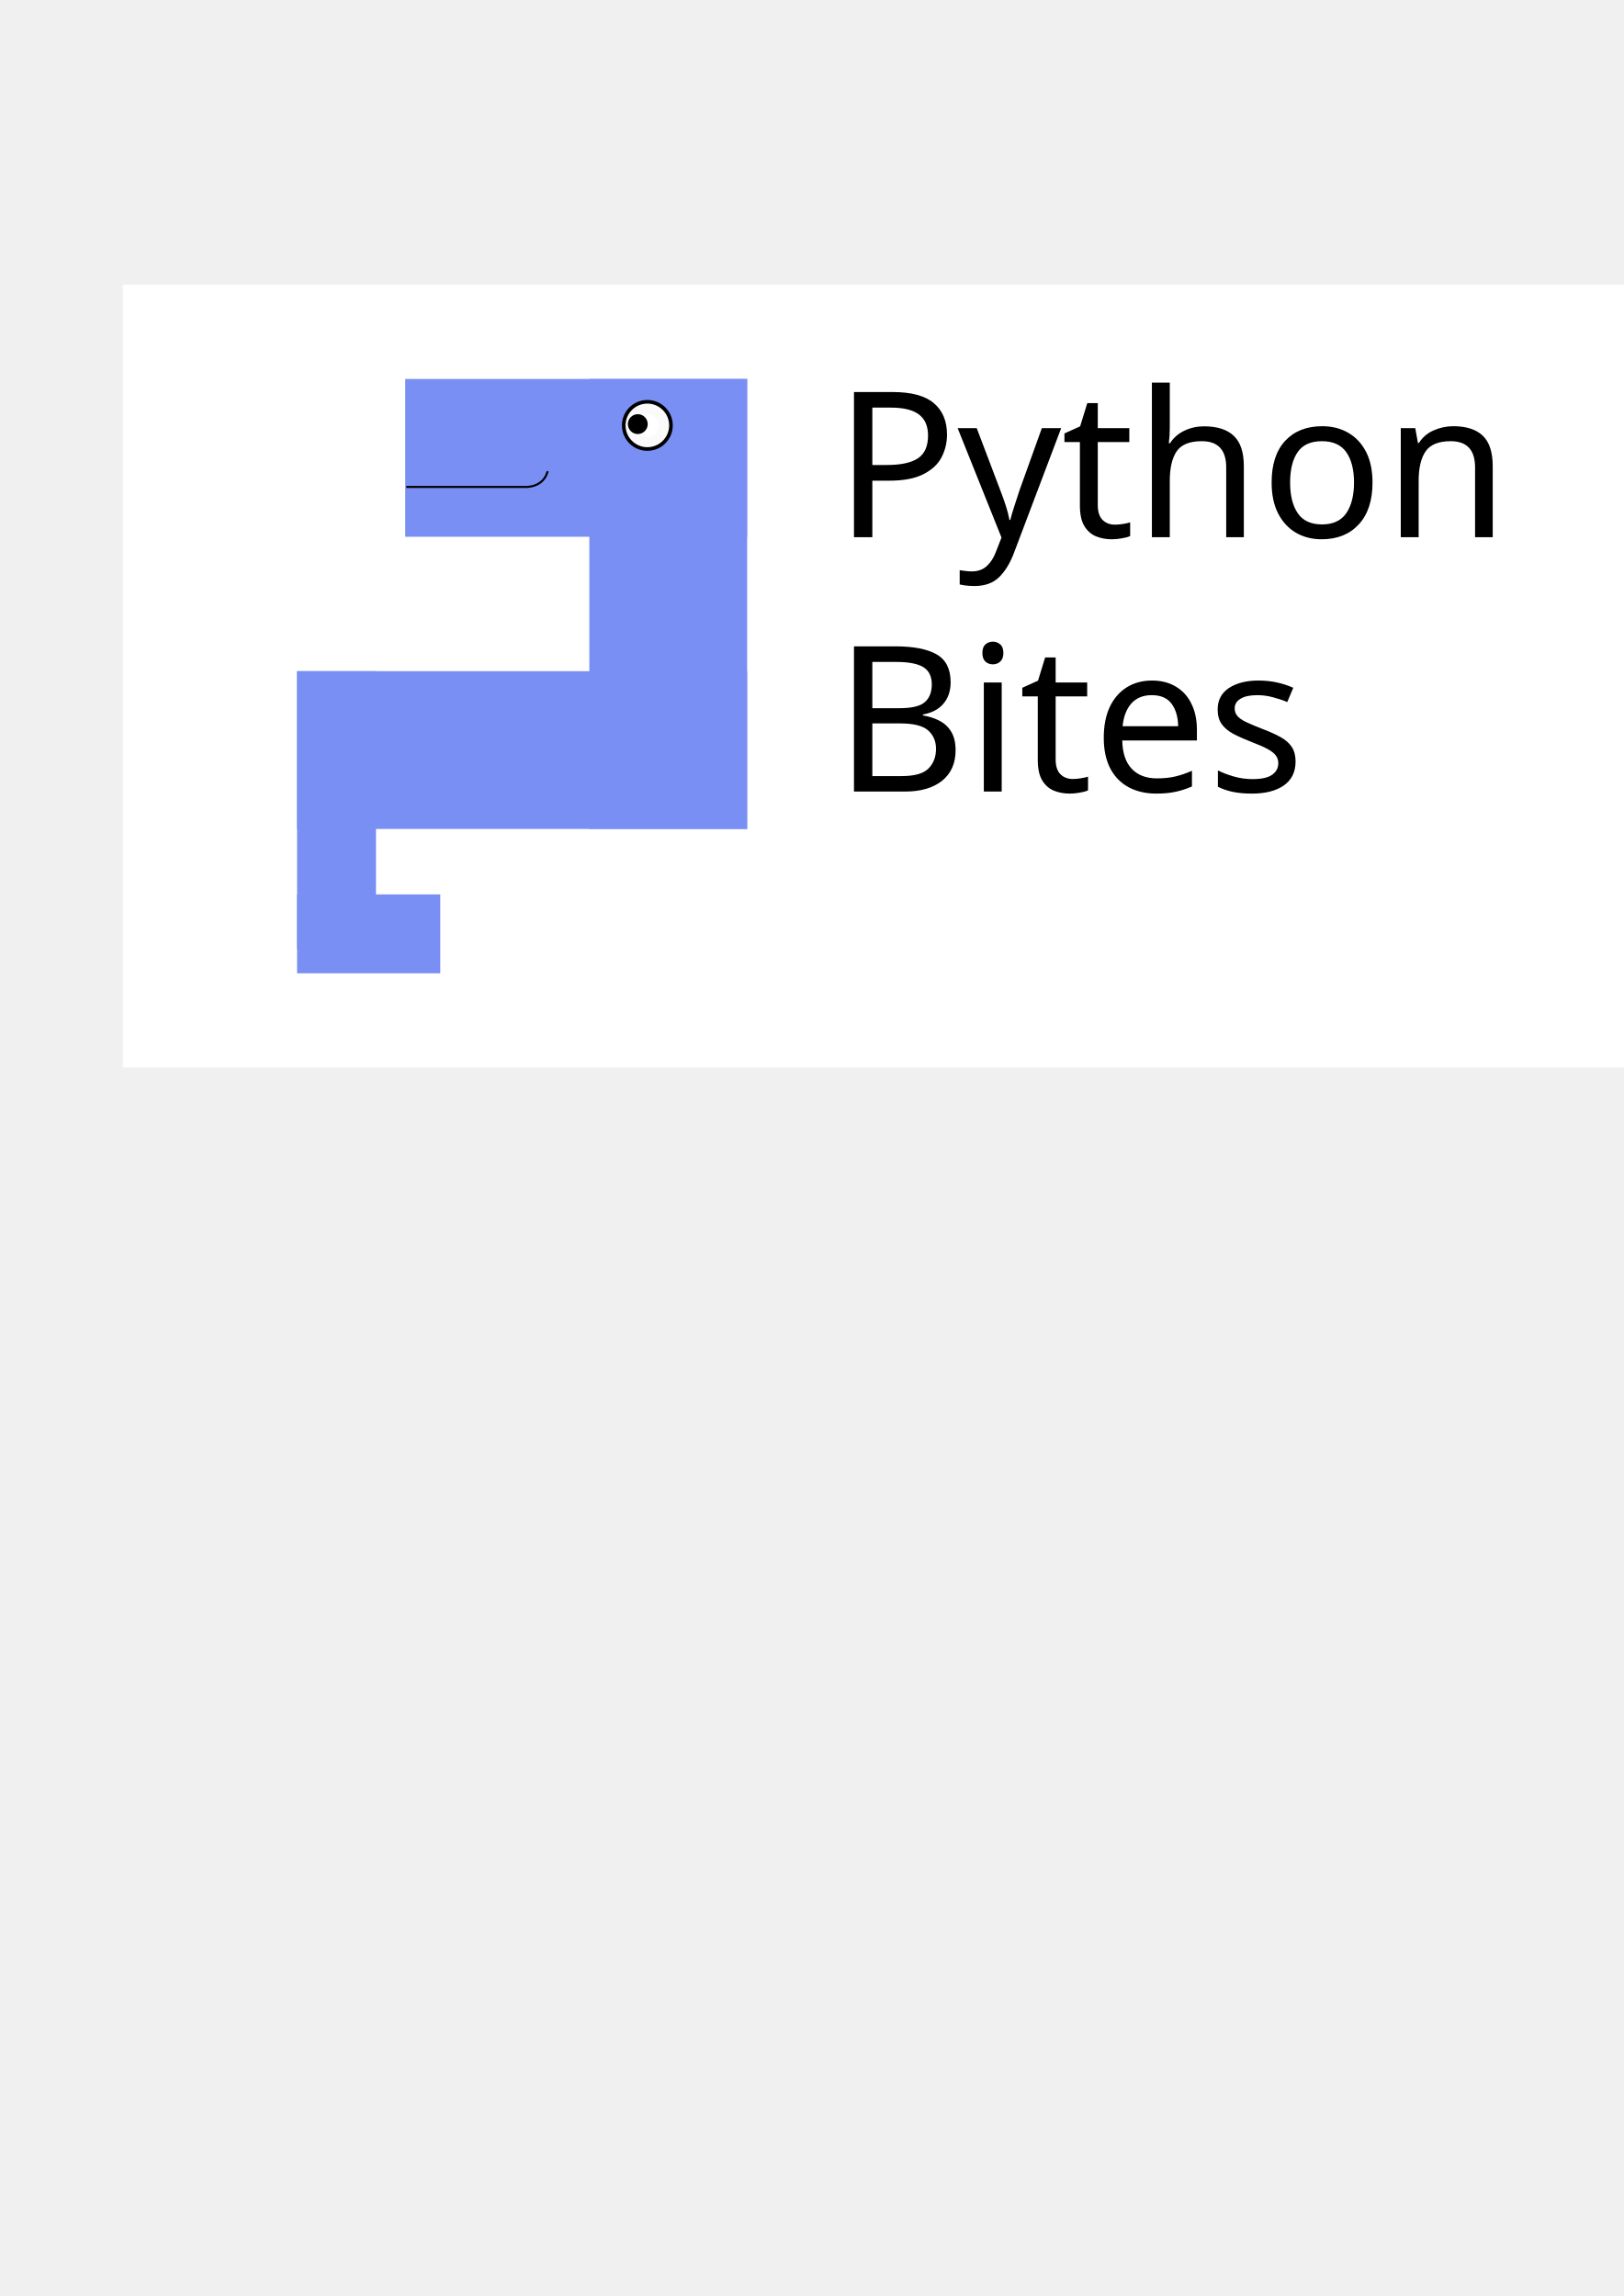
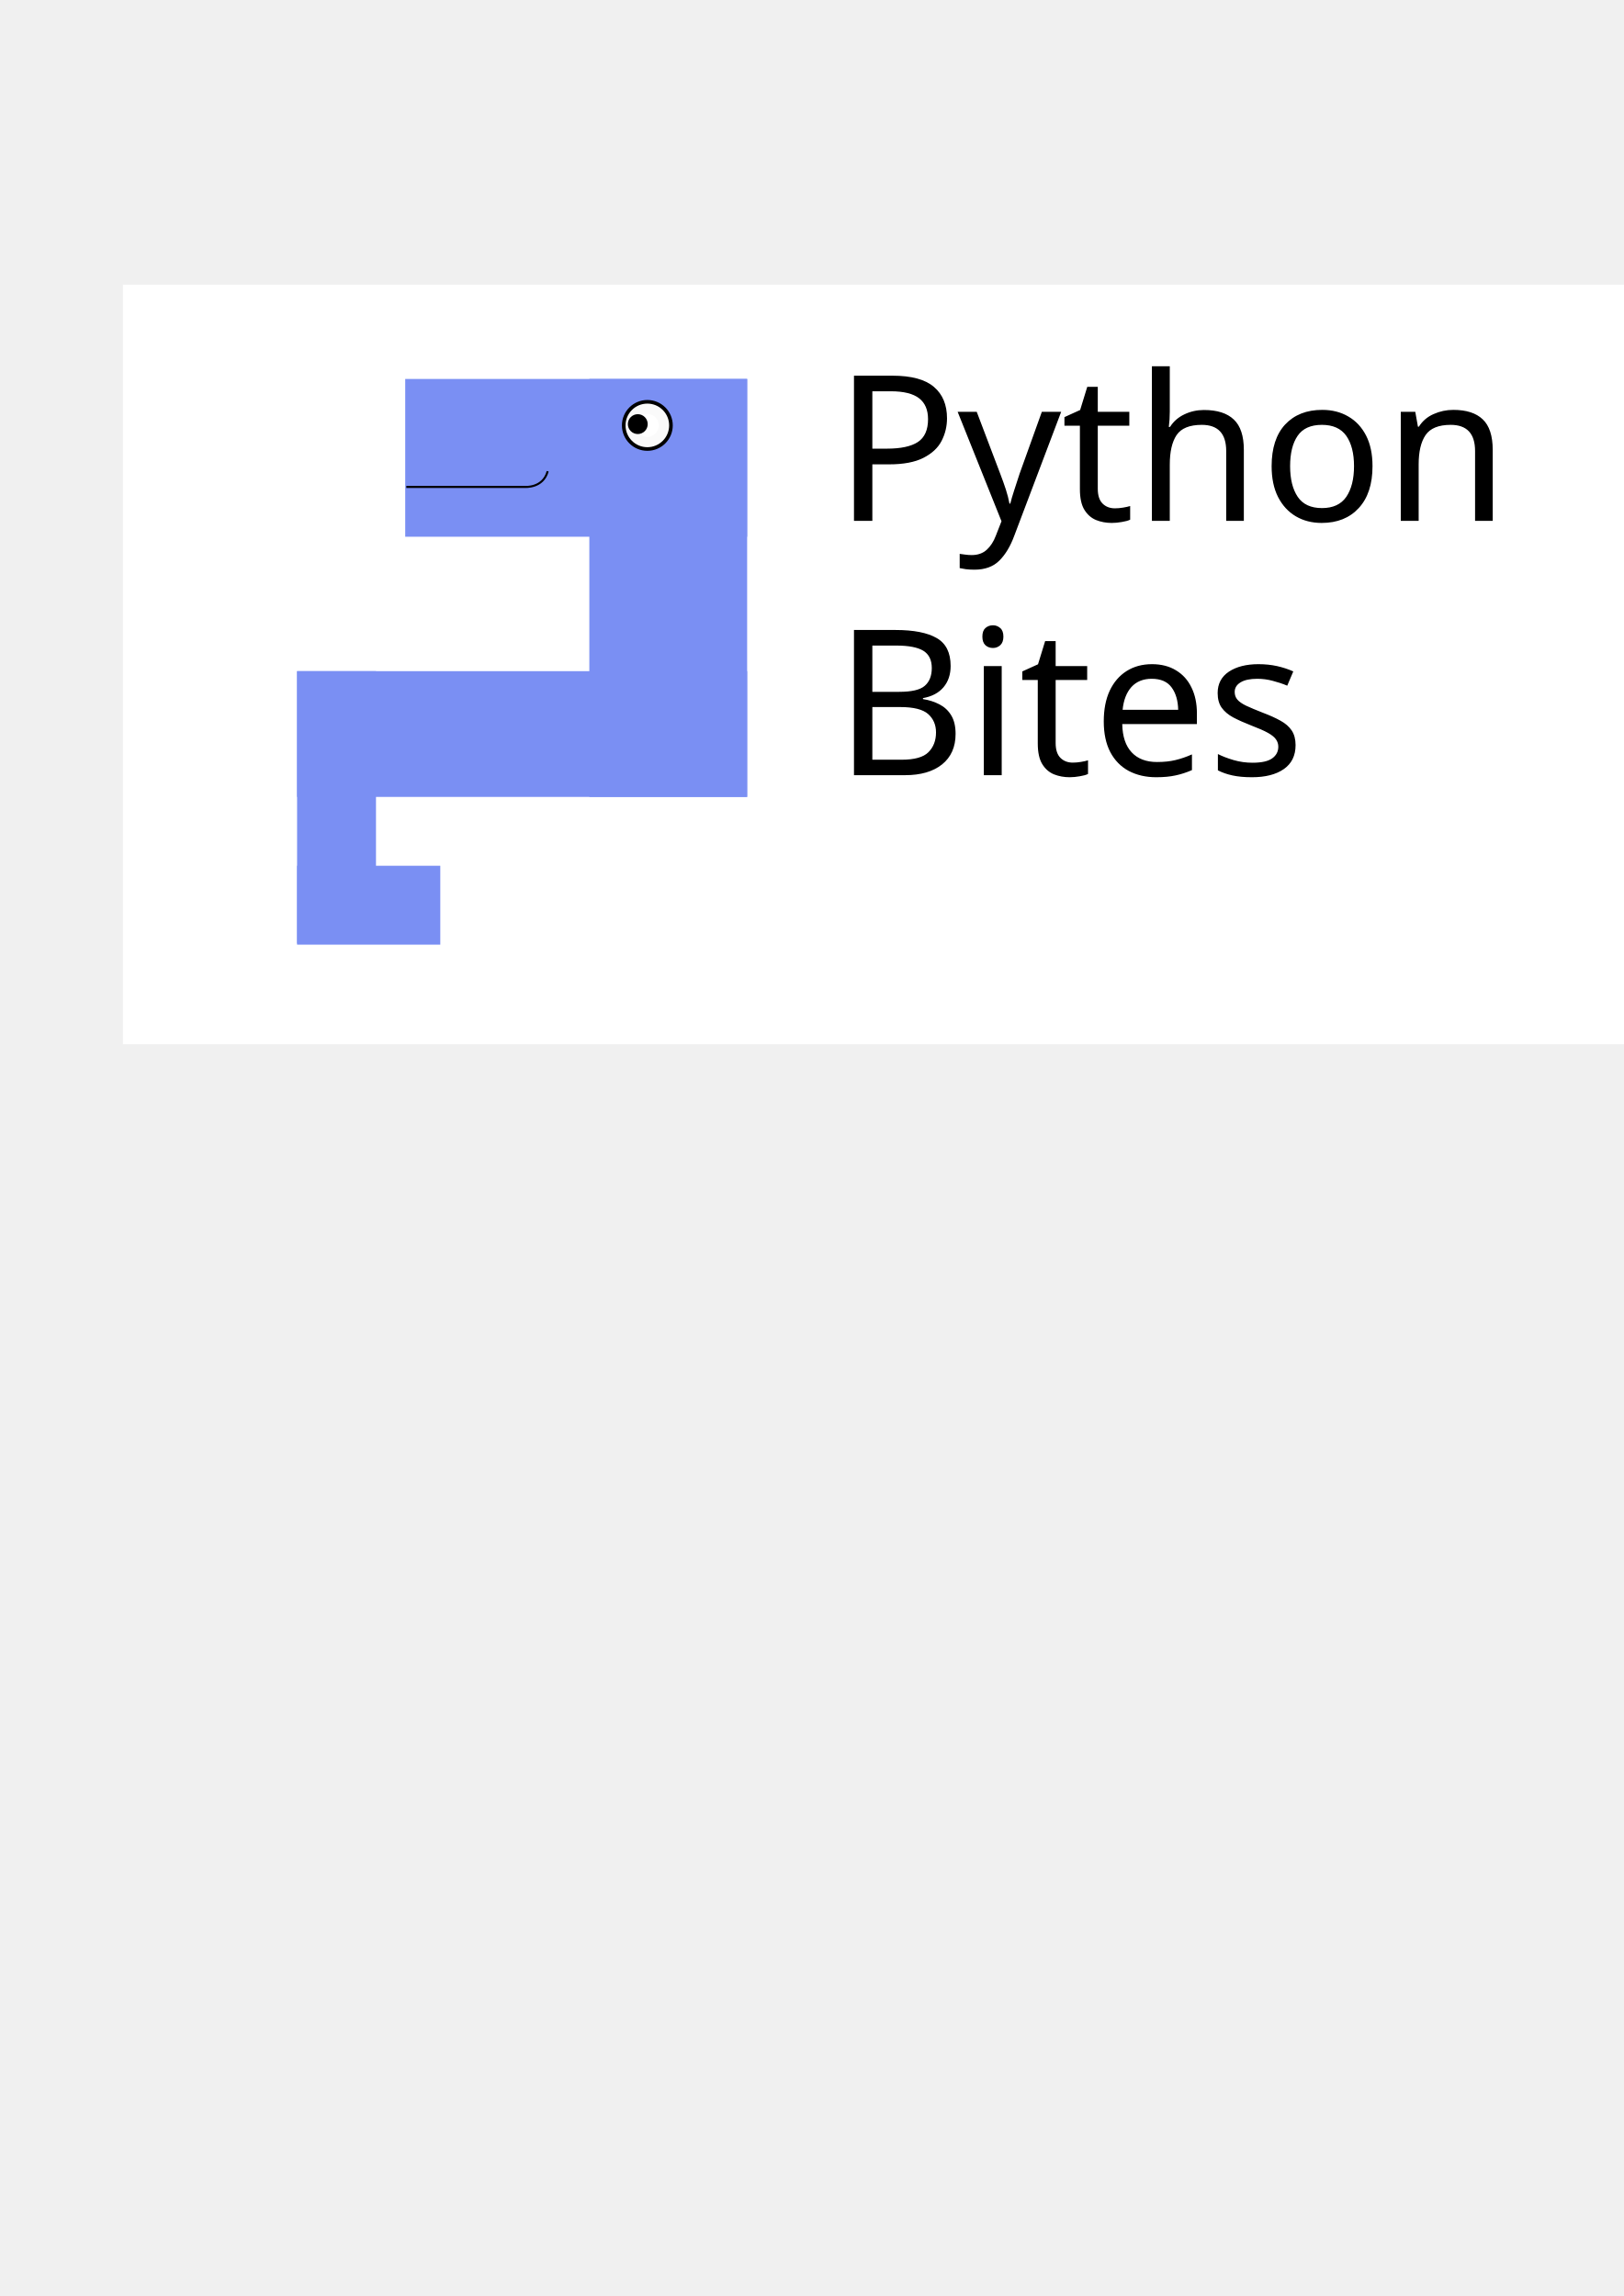
<svg xmlns="http://www.w3.org/2000/svg" width="210mm" height="297mm" viewBox="0 0 210 297" version="1.1" id="svg8">
  <defs id="defs2" />
  <g id="layer1">
-     <rect style="opacity:1;fill:#ffffff;fill-opacity:1;stroke:none;stroke-width:0.421;stroke-linejoin:round;stroke-miterlimit:4;stroke-dasharray:none;stroke-opacity:1" id="rect1099" width="205.701" height="101.254" x="15.893" y="36.834" />
-     <g id="g1110" transform="translate(-18.27286,6.020502)">
-       <rect y="43" x="70.682" height="20.411" width="44.223" id="rect815" style="opacity:1;fill:#7a8ff3;fill-opacity:1;stroke:none;stroke-width:1.084;stroke-linejoin:round;stroke-miterlimit:4;stroke-dasharray:none;stroke-opacity:1" />
-       <rect transform="rotate(90)" y="-114.905" x="43" height="20.411" width="58.208" id="rect815-5" style="opacity:1;fill:#7a8ff3;fill-opacity:1;stroke:none;stroke-width:1.243;stroke-linejoin:round;stroke-miterlimit:4;stroke-dasharray:none;stroke-opacity:1" />
-       <rect y="80.798" x="56.696" height="20.411" width="58.208" id="rect815-9" style="opacity:1;fill:#7a8ff3;fill-opacity:1;stroke:none;stroke-width:1.243;stroke-linejoin:round;stroke-miterlimit:4;stroke-dasharray:none;stroke-opacity:1" />
-       <rect transform="rotate(90)" y="-66.902" x="80.798" height="10.205" width="35.908" id="rect815-5-3" style="opacity:1;fill:#7a8ff3;fill-opacity:1;stroke:none;stroke-width:0.691;stroke-linejoin:round;stroke-miterlimit:4;stroke-dasharray:none;stroke-opacity:1" />
-       <rect y="109.675" x="56.696" height="10.205" width="18.521" id="rect815-5-3-5" style="opacity:1;fill:#7a8ff3;fill-opacity:1;stroke:none;stroke-width:0.496;stroke-linejoin:round;stroke-miterlimit:4;stroke-dasharray:none;stroke-opacity:1" />
-       <circle r="2.506" cy="49.007" cx="101.997" id="path899" style="opacity:1;fill:#000000;fill-opacity:1;stroke:#000000;stroke-width:1.565;stroke-linejoin:round;stroke-miterlimit:4;stroke-dasharray:none;stroke-opacity:1" />
-       <circle r="2.149" cy="49.007" cx="101.997" id="path899-8" style="opacity:1;fill:#ffffff;fill-opacity:1;stroke:#fafafa;stroke-width:1.342;stroke-linejoin:round;stroke-miterlimit:4;stroke-dasharray:none;stroke-opacity:1" />
-       <circle r="0.978" cy="48.84" cx="100.761" id="path899-0" style="opacity:1;fill:#000000;fill-opacity:1;stroke:#000000;stroke-width:0.611;stroke-linejoin:round;stroke-miterlimit:4;stroke-dasharray:none;stroke-opacity:1" />
-       <path id="path1097" d="m 70.823,56.966 h 15.355 c 0,0 2.337,0.179 2.929,-2.032" style="fill:none;fill-rule:evenodd;stroke:#000000;stroke-width:0.265px;stroke-linecap:butt;stroke-linejoin:miter;stroke-opacity:1" />
+     <rect style="opacity:1;fill:#ffffff;fill-opacity:1;stroke:none;stroke-width:0.415;stroke-linejoin:round;stroke-miterlimit:4;stroke-dasharray:none;stroke-opacity:1" id="rect1099" width="205.701" height="98.23" x="15.893" y="36.834" />
+     <text xml:space="preserve" style="font-style:normal;font-weight:normal;font-size:14.098px;line-height:1.25;font-family:'Bitstream Vera Sans';letter-spacing:0px;word-spacing:0px;fill:#000000;fill-opacity:1;stroke:none;stroke-width:0.352px;stroke-linecap:butt;stroke-linejoin:miter;stroke-opacity:1" x="107.901" y="67.377" id="text825">
+       <tspan x="107.901" y="67.377" style="font-style:normal;font-variant:normal;font-weight:normal;font-stretch:normal;font-size:26.317px;font-family:'Courier 10 Pitch';-inkscape-font-specification:'Courier 10 Pitch, Normal';font-variant-ligatures:normal;font-variant-caps:normal;font-variant-numeric:normal;font-feature-settings:normal;text-align:start;writing-mode:lr-tb;text-anchor:start;stroke-width:0.352px" id="tspan827">Python</tspan>
+       <tspan x="107.901" y="100.273" style="font-style:normal;font-variant:normal;font-weight:normal;font-stretch:normal;font-size:26.317px;font-family:'Courier 10 Pitch';-inkscape-font-specification:'Courier 10 Pitch, Normal';font-variant-ligatures:normal;font-variant-caps:normal;font-variant-numeric:normal;font-feature-settings:normal;text-align:start;writing-mode:lr-tb;text-anchor:start;stroke-width:0.352px" id="tspan833">Bites</tspan>
+     </text>
+     <g transform="translate(-26.45833,1.4168945e-6)" id="g841">
+       <rect y="49.02" x="78.867" height="20.411" width="44.223" id="rect815-4" style="opacity:1;fill:#7a8ff3;fill-opacity:1;stroke:none;stroke-width:1.084;stroke-linejoin:round;stroke-miterlimit:4;stroke-dasharray:none;stroke-opacity:1" />
+       <rect transform="rotate(90)" y="-123.09" x="49.02" height="20.411" width="54.066" id="rect815-5-9" style="opacity:1;fill:#7a8ff3;fill-opacity:1;stroke:none;stroke-width:1.198;stroke-linejoin:round;stroke-miterlimit:4;stroke-dasharray:none;stroke-opacity:1" />
+       <rect y="86.818" x="64.882" height="16.268" width="58.208" id="rect815-9-2" style="opacity:1;fill:#7a8ff3;fill-opacity:1;stroke:none;stroke-width:1.11;stroke-linejoin:round;stroke-miterlimit:4;stroke-dasharray:none;stroke-opacity:1" />
+       <rect transform="rotate(90)" y="-75.087" x="86.818" height="10.205" width="35.24" id="rect815-5-3-57" style="opacity:1;fill:#7a8ff3;fill-opacity:1;stroke:none;stroke-width:0.684;stroke-linejoin:round;stroke-miterlimit:4;stroke-dasharray:none;stroke-opacity:1" />
+       <rect y="111.991" x="64.882" height="10.205" width="18.521" id="rect815-5-3-5-4" style="opacity:1;fill:#7a8ff3;fill-opacity:1;stroke:none;stroke-width:0.496;stroke-linejoin:round;stroke-miterlimit:4;stroke-dasharray:none;stroke-opacity:1" />
+       <circle r="2.506" cy="55.028" cx="110.182" id="path899-9" style="opacity:1;fill:#000000;fill-opacity:1;stroke:#000000;stroke-width:1.565;stroke-linejoin:round;stroke-miterlimit:4;stroke-dasharray:none;stroke-opacity:1" />
+       <circle r="2.149" cy="55.028" cx="110.182" id="path899-8-9" style="opacity:1;fill:#ffffff;fill-opacity:1;stroke:#fafafa;stroke-width:1.342;stroke-linejoin:round;stroke-miterlimit:4;stroke-dasharray:none;stroke-opacity:1" />
+       <circle r="0.978" cy="54.861" cx="108.946" id="path899-0-4" style="opacity:1;fill:#000000;fill-opacity:1;stroke:#000000;stroke-width:0.611;stroke-linejoin:round;stroke-miterlimit:4;stroke-dasharray:none;stroke-opacity:1" />
+       <path id="path1097-5" d="m 79.009,62.987 h 15.355 c 0,0 2.337,0.179 2.929,-2.032" style="fill:none;fill-rule:evenodd;stroke:#000000;stroke-width:0.265px;stroke-linecap:butt;stroke-linejoin:miter;stroke-opacity:1" />
    </g>
-     <text xml:space="preserve" style="font-style:normal;font-weight:normal;font-size:14.098px;line-height:1.25;font-family:'Bitstream Vera Sans';letter-spacing:0px;word-spacing:0px;fill:#000000;fill-opacity:1;stroke:none;stroke-width:0.352px;stroke-linecap:butt;stroke-linejoin:miter;stroke-opacity:1" x="107.901" y="69.493" id="text825">
-       <tspan x="107.901" y="69.493" style="font-style:normal;font-variant:normal;font-weight:normal;font-stretch:normal;font-size:26.317px;font-family:'Courier 10 Pitch';-inkscape-font-specification:'Courier 10 Pitch, Normal';font-variant-ligatures:normal;font-variant-caps:normal;font-variant-numeric:normal;font-feature-settings:normal;text-align:start;writing-mode:lr-tb;text-anchor:start;stroke-width:0.352px" id="tspan827">Python</tspan>
-       <tspan x="107.901" y="102.39" style="font-style:normal;font-variant:normal;font-weight:normal;font-stretch:normal;font-size:26.317px;font-family:'Courier 10 Pitch';-inkscape-font-specification:'Courier 10 Pitch, Normal';font-variant-ligatures:normal;font-variant-caps:normal;font-variant-numeric:normal;font-feature-settings:normal;text-align:start;writing-mode:lr-tb;text-anchor:start;stroke-width:0.352px" id="tspan833">Bites</tspan>
-     </text>
  </g>
</svg>
